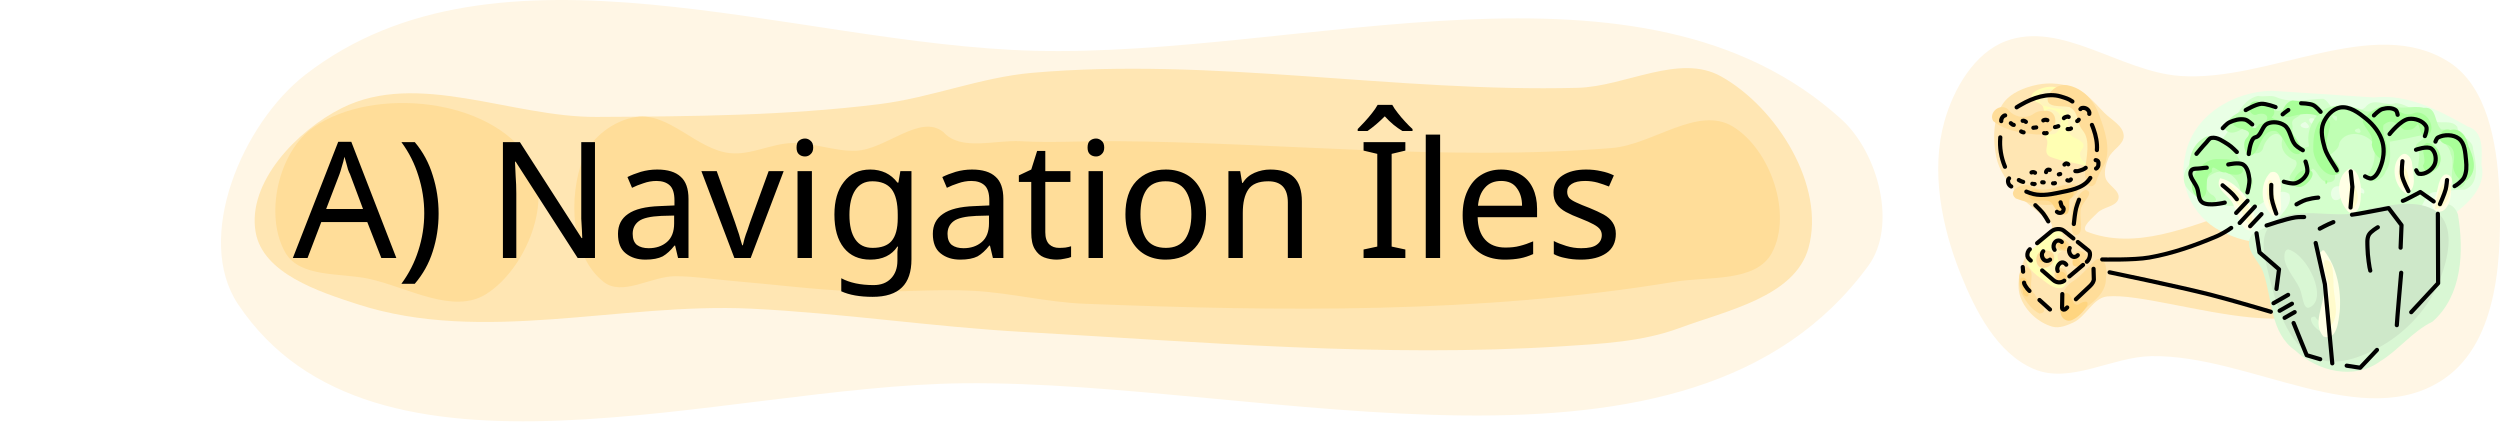
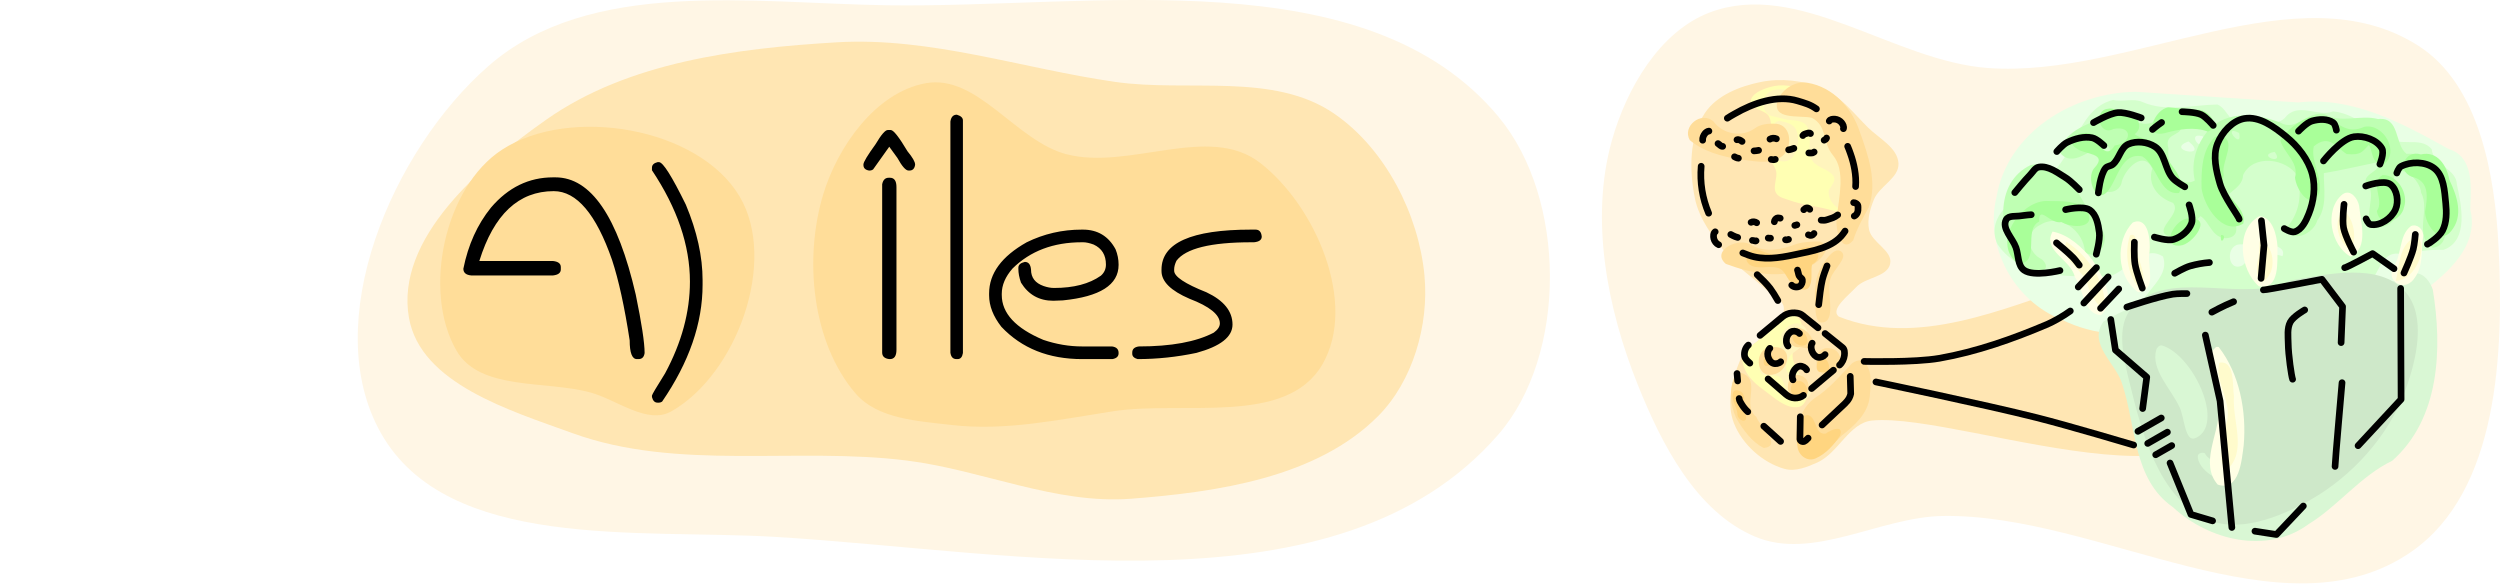
- <svg xmlns="http://www.w3.org/2000/svg" width="452.27" height="76.223" viewBox="0 0 119.663 20.167" version="1.1" id="svg1">
+ <svg xmlns="http://www.w3.org/2000/svg" width="282.917" height="66.021" viewBox="0 0 74.855 17.468" version="1.1" id="svg1">
  <defs id="defs1">
    <defs id="defs70" transform="translate(-84.983, 111.714)">
      </defs>
    <style transform="translate(-130.185, 41.1648)" id="style111">
polygon {
shape-rendering:crispEdges;
stroke-width:0.099;
}
.s0 {
stroke:#000000;
stroke-width:0.08;
stroke-linecap:round;
stroke-linejoin:round;
fill:none;
}
.s1 {
stroke:#000000;
stroke-width:0.08;
stroke-linecap:round;
stroke-linejoin:round;
fill:none;
}
.s2 {
stroke:#19b219;
stroke-width:0.08;
stroke-linecap:round;
stroke-linejoin:round;
fill:none;
}
.s3 {
stroke:#7f4c00;
stroke-width:0.08;
stroke-linecap:round;
stroke-linejoin:round;
fill:none;
}
.s4 {
stroke:#00cc00;
stroke-width:0.08;
stroke-linecap:round;
stroke-linejoin:round;
fill:none;
}
.s5 {
stroke:#000000;
stroke-width:0.054;
stroke-linecap:round;
stroke-linejoin:round;
fill:none;
}
.s6 {
stroke:#ff19ff;
stroke-width:0.054;
stroke-linecap:round;
stroke-linejoin:round;
fill:none;
}
.s7 {
stroke:#ff0000;
stroke-width:0.08;
stroke-linecap:round;
stroke-linejoin:round;
fill:none;
}
.s8 {
stroke:#ffff00;
stroke-width:0.08;
stroke-linecap:round;
stroke-linejoin:round;
fill:none;
}
.s9 {
stroke:#001919;
stroke-width:0.054;
stroke-linecap:round;
stroke-linejoin:round;
fill:none;
}
.sa {
stroke:#006666;
stroke-width:0.054;
stroke-linecap:round;
stroke-linejoin:round;
fill:none;
}
.sb {
stroke:#00ffff;
stroke-width:0.161;
stroke-linecap:round;
stroke-linejoin:round;
fill:none;
}
.sc {
stroke:#ff0000;
stroke-width:0.429;
stroke-linecap:round;
stroke-linejoin:round;
fill:none;
}
.sd {
stroke:#191919;
stroke-width:0.054;
stroke-linecap:round;
stroke-linejoin:round;
fill:none;
}
.se {
stroke:#000000;
stroke-width:0.054;
stroke-linecap:round;
stroke-linejoin:round;
stroke-dasharray:0.804,0.804;
fill:none;
}
.sf {
stroke:#000000;
stroke-width:0.161;
stroke-linecap:round;
stroke-linejoin:round;
fill:none;
}
.s100 {
stroke:#ff0000;
stroke-width:0.5;
stroke-linecap:round;
stroke-linejoin:round;
fill:none;
}
</style>
  </defs>
-   <g id="layer1" transform="translate(-24.09174,-127.8855)">
+   <g id="layer1" transform="translate(-24.08314,-129.4829)">
    <g id="g4">
      <g id="g1" transform="translate(-66.59343,-0.6621229)">
-         <path id="path1" style="fill:#fff6e5;fill-opacity:1;stroke:none;stroke-width:0.2;stroke-linecap:round;stroke-linejoin:round" d="m 178.833,134.265 c -9.574,-8.692 -25.728,-2.952 -38.655,-3.288 -11.628,-0.303 -25.683,-5.98 -34.877,1.146 -3.017,2.338 -5.339,7.814 -3.22,10.989 6.463,9.681 23.076,3.902 34.716,3.781 14.56,-0.151 34.739,6.136 43.319,-5.629 1.397,-1.916 0.473,-5.404 -1.283,-6.998 z" />
-         <path id="path8" style="fill:#ffe6b3;fill-opacity:1;stroke:none;stroke-width:0.2;stroke-linecap:round;stroke-linejoin:round" d="m 177.248,140.417 c 0.826,-2.959 -1.503,-6.713 -4.185,-8.213 -2.005,-1.122 -4.574,0.488 -6.871,0.547 -8.703,0.226 -17.436,-1.477 -26.109,-0.717 -2.475,0.217 -4.836,1.191 -7.301,1.497 -4.485,0.558 -9.025,0.589 -13.545,0.613 -4.068,0.022 -8.56,-2.246 -12.196,-0.421 -2.154,1.081 -4.539,3.568 -4.119,5.941 0.349,1.968 2.999,2.839 4.9,3.453 5.968,1.927 12.549,-0.097 18.813,0.205 4.35,0.21 8.669,0.87 13.017,1.114 8.592,0.482 17.22,1.235 25.809,0.687 1.887,-0.121 3.832,-0.215 5.606,-0.872 2.274,-0.842 5.53,-1.498 6.181,-3.833 z" />
-         <path id="path141" style="opacity:1;fill:#ffdd99;fill-opacity:1;stroke-width:1;stroke-linecap:round;stroke-linejoin:round" d="m 135.837,134.866 c -1.104,-0.891 -2.744,0.83 -4.161,0.895 -1.024,0.047 -2.029,-0.389 -3.054,-0.368 -1.011,0.02 -1.989,0.589 -2.995,0.484 -1.596,-0.166 -2.905,-1.962 -4.493,-1.731 -1.053,0.154 -2.136,0.961 -2.526,1.95 -0.737,1.868 -0.609,4.708 0.972,5.946 0.902,0.707 2.28,-0.275 3.426,-0.273 0.937,0.001 1.867,0.153 2.801,0.231 1.936,0.162 3.865,0.415 5.806,0.493 1.891,0.076 3.787,-0.13 5.676,-0.025 1.772,0.099 3.516,0.547 5.289,0.618 9.423,0.372 18.968,0.486 28.272,-1.052 1.597,-0.264 3.891,0.038 4.652,-1.391 0.991,-1.86 -0.074,-4.942 -1.873,-6.038 -1.675,-1.02 -3.838,0.869 -5.792,1.027 -7.949,0.644 -15.948,-0.28 -23.923,-0.33 -1.452,-0.009 -2.906,0.09 -4.355,0.005 -1.247,-0.073 -2.892,0.493 -3.722,-0.441 -3e-5,-3e-5 4e-5,-1.1e-4 0,-1.4e-4 z m -30.126,-0.241 c -1.698,1.158 -2.393,4.23 -1.369,6.012 0.698,1.215 2.643,0.959 4.012,1.258 1.845,0.404 4.027,1.734 5.619,0.718 1.895,-1.21 3.23,-4.52 2.042,-6.429 -1.835,-2.95 -7.434,-3.516 -10.304,-1.559 z" />
+         <path id="path1" style="fill:#fff6e5;fill-opacity:1;stroke:none;stroke-width:0.2;stroke-linecap:round;stroke-linejoin:round" d="m 135.553,133.65 c -3.97,-4.77 -12.109,-3.255 -18.314,-3.347 -4.025,-0.06 -8.908,-0.831 -11.938,1.819 -2.873,2.512 -5.096,7.665 -3.22,10.989 1.996,3.535 7.723,2.869 11.776,3.108 7.285,0.43 16.887,2.446 21.678,-3.058 2.081,-2.391 2.044,-7.073 0.017,-9.51 z" />
+         <path id="path8" style="fill:#ffe6b3;fill-opacity:1;stroke:none;stroke-width:0.2;stroke-linecap:round;stroke-linejoin:round" d="m 133.329,138.401 c -0.173,-1.84 -1.173,-3.797 -2.695,-4.847 -1.821,-1.257 -4.379,-0.642 -6.569,-0.957 -2.779,-0.4 -5.536,-1.352 -8.339,-1.185 -2.99,0.178 -6.234,0.589 -8.685,2.31 -1.972,1.385 -4.539,3.568 -4.119,5.941 0.349,1.968 3.022,2.772 4.9,3.453 3.15,1.142 6.693,0.401 10.017,0.82 2.25,0.283 4.446,1.317 6.708,1.142 2.589,-0.2 5.556,-0.631 7.389,-2.47 1.043,-1.046 1.531,-2.736 1.392,-4.206 z" />
+         <path id="path141" style="opacity:1;fill:#ffdd99;fill-opacity:1;stroke-width:1;stroke-linecap:round;stroke-linejoin:round" d="m 122.611,134.764 c -1.524,-0.398 -2.671,-2.41 -4.22,-2.127 -1.488,0.272 -2.637,1.893 -3.07,3.342 -0.575,1.924 -0.334,4.421 0.972,5.946 0.658,0.769 1.88,0.829 2.886,0.946 1.602,0.186 3.227,-0.165 4.821,-0.411 2.118,-0.326 5.199,0.448 6.273,-1.406 1.056,-1.824 -0.204,-4.752 -1.873,-6.038 -1.529,-1.179 -3.919,0.235 -5.788,-0.253 z m -16.901,-0.138 c -1.724,1.119 -2.393,4.23 -1.369,6.012 0.698,1.215 2.66,0.89 4.012,1.258 0.802,0.219 1.706,0.975 2.429,0.564 1.954,-1.112 3.187,-4.494 2.042,-6.429 -1.23,-2.08 -5.087,-2.722 -7.114,-1.405 z" />
      </g>
-       <text xml:space="preserve" style="font-size:7.761px;line-height:1.25;font-family:Tibet;-inkscape-font-specification:Tibet;text-align:justify;letter-spacing:0px;word-spacing:0px;stroke-width:0.265" x="38.109" y="140.235" id="text2">
-         <tspan id="tspan1" style="font-size:7.761px;stroke-width:0.265" x="38.109" y="140.235">A) Navigation Îles</tspan>
-       </text>
+       <path id="text2" style="font-size:7.761px;line-height:1.25;font-family:Tibet;-inkscape-font-specification:Tibet;text-align:justify;letter-spacing:0px;word-spacing:0px;stroke-width:0.265" d="M 52.733 132.917 C 52.624 132.917 52.56 132.986 52.54 133.122 L 52.54 140.042 C 52.557 140.171 52.618 140.235 52.722 140.235 L 52.756 140.235 C 52.842 140.235 52.895 140.175 52.915 140.053 L 52.915 133.088 C 52.915 133.01 52.854 132.953 52.733 132.917 z M 50.664 133.376 C 50.588 133.376 50.467 133.518 50.3 133.8 C 50.058 134.134 49.936 134.336 49.936 134.407 L 49.936 134.422 C 49.936 134.515 49.992 134.571 50.103 134.589 L 50.133 134.589 C 50.161 134.589 50.191 134.578 50.224 134.558 L 50.709 133.876 L 50.952 134.21 C 51.091 134.462 51.202 134.589 51.286 134.589 L 51.316 134.589 C 51.409 134.589 51.465 134.533 51.483 134.422 L 51.483 134.407 C 51.483 134.328 51.407 134.197 51.255 134.012 C 51.002 133.588 50.836 133.376 50.755 133.376 L 50.664 133.376 z M 43.771 134.338 C 43.66 134.366 43.604 134.422 43.604 134.505 L 43.604 134.581 C 44.362 135.718 44.741 136.83 44.741 137.916 C 44.741 138.826 44.493 139.74 43.998 140.66 C 43.735 141.079 43.604 141.301 43.604 141.327 L 43.604 141.372 C 43.632 141.483 43.687 141.539 43.771 141.539 L 43.816 141.539 C 43.844 141.539 43.874 141.529 43.907 141.509 C 44.716 140.331 45.12 139.164 45.12 138.007 L 45.12 137.871 C 45.12 137.163 44.953 136.41 44.619 135.612 C 44.202 134.763 43.935 134.338 43.816 134.338 L 43.771 134.338 z M 40.644 134.793 C 39.919 134.793 39.299 135.095 38.784 135.699 C 38.377 136.202 38.101 136.812 37.957 137.529 C 37.957 137.648 38.035 137.715 38.189 137.73 L 40.644 137.73 C 40.799 137.712 40.875 137.652 40.875 137.548 L 40.875 137.48 C 40.875 137.376 40.799 137.316 40.644 137.298 L 38.435 137.298 C 38.869 135.903 39.612 135.206 40.663 135.206 C 41.35 135.206 41.933 135.894 42.41 137.268 C 42.607 137.867 42.783 138.669 42.937 139.674 C 42.937 140.048 43.009 140.235 43.153 140.235 L 43.202 140.235 C 43.306 140.235 43.367 140.175 43.384 140.053 C 43.384 139.745 43.296 139.163 43.119 138.306 C 42.578 135.964 41.776 134.793 40.713 134.793 L 40.644 134.793 z M 50.694 134.805 C 50.588 134.805 50.522 134.87 50.497 135.001 L 50.497 140.038 C 50.497 140.152 50.568 140.218 50.709 140.235 L 50.729 140.235 C 50.86 140.235 50.925 140.142 50.925 139.955 L 50.925 135.085 C 50.925 134.898 50.86 134.805 50.729 134.805 L 50.694 134.805 z M 56.473 136.358 C 55.887 136.358 55.338 136.485 54.825 136.737 C 54.075 137.159 53.699 137.67 53.699 138.268 L 53.699 138.325 C 53.699 138.641 53.822 138.956 54.067 139.269 C 54.676 139.913 55.482 140.235 56.485 140.235 L 57.391 140.235 C 57.514 140.213 57.576 140.154 57.576 140.061 L 57.576 140.049 C 57.576 139.938 57.511 139.874 57.379 139.856 L 56.485 139.856 C 56.096 139.856 55.708 139.79 55.322 139.659 C 54.493 139.31 54.078 138.862 54.078 138.314 L 54.078 138.28 C 54.078 138.02 54.186 137.767 54.401 137.522 C 54.931 136.999 55.622 136.737 56.473 136.737 L 56.519 136.737 C 56.602 136.737 56.706 136.76 56.829 136.805 C 57.075 136.919 57.197 137.119 57.197 137.404 C 57.197 137.538 57.147 137.649 57.045 137.738 C 56.699 137.983 56.232 138.105 55.643 138.105 C 55.545 138.105 55.442 138.086 55.333 138.048 C 55.08 137.96 54.954 137.796 54.954 137.556 C 54.941 137.402 54.879 137.325 54.768 137.325 C 54.639 137.355 54.575 137.413 54.575 137.499 L 54.575 137.533 C 54.575 137.659 54.601 137.797 54.654 137.946 C 54.877 138.307 55.199 138.488 55.621 138.488 C 55.686 138.488 55.782 138.484 55.909 138.477 C 57.02 138.366 57.576 138.012 57.576 137.416 L 57.576 137.404 C 57.576 137.25 57.546 137.097 57.485 136.946 C 57.273 136.554 56.947 136.358 56.508 136.358 L 56.473 136.358 z M 61.54 136.358 C 59.754 136.358 58.861 136.757 58.861 137.556 L 58.861 137.601 C 58.861 137.912 59.14 138.188 59.699 138.428 C 60.305 138.66 60.608 138.906 60.608 139.167 C 60.608 139.263 60.547 139.355 60.426 139.443 C 59.901 139.718 59.152 139.856 58.182 139.856 C 58.051 139.874 57.985 139.934 57.985 140.038 L 57.985 140.076 C 57.985 140.152 58.039 140.205 58.145 140.235 C 58.731 140.235 59.318 140.173 59.907 140.049 C 60.627 139.852 60.987 139.57 60.987 139.201 C 60.987 138.802 60.726 138.479 60.206 138.234 C 59.562 137.979 59.24 137.764 59.24 137.59 L 59.24 137.544 C 59.24 137.474 59.262 137.389 59.308 137.291 C 59.586 136.922 60.334 136.737 61.552 136.737 L 61.631 136.737 C 61.785 136.722 61.862 136.665 61.862 136.567 C 61.85 136.428 61.788 136.358 61.677 136.358 L 61.54 136.358 z " />
    </g>
-     <g id="g35" transform="translate(15.60319,0.6592072)">
+     <g id="g35" transform="translate(-29.21353,0.6592072)">
      <path style="fill:#fff6e5;fill-opacity:1;stroke:none;stroke-width:0.2;stroke-linecap:round;stroke-linejoin:round;stroke-dasharray:none" d="m 125.512,145.334 c -3.852,2.686 -9.353,-1.14 -14.049,-1.061 -1.886,0.032 -3.89,1.355 -5.625,0.615 -1.762,-0.75 -2.794,-2.773 -3.506,-4.551 -0.91,-2.272 -1.435,-4.946 -0.773,-7.303 0.435,-1.551 1.428,-3.271 2.936,-3.839 2.648,-0.997 5.501,1.458 8.323,1.665 4.294,0.315 9.276,-2.985 12.899,-0.66 1.816,1.166 2.283,3.861 2.392,6.016 0.159,3.156 -0.005,7.31 -2.597,9.117 z" id="path2" />
      <path style="fill:#ffe6b3;fill-opacity:1;stroke:none;stroke-width:0.1;stroke-linecap:round;stroke-linejoin:round" d="m 107.714,142.67 c 0.628,-0.283 0.955,-1.19 1.64,-1.255 2.809,-0.268 12.106,3.666 10.754,-2.104 -1.352,-5.77 -7.067,0.866 -11.755,-1.008 -0.266,-0.214 0.289,-0.632 0.522,-0.882 0.281,-0.301 0.933,-0.298 1.017,-0.701 0.082,-0.392 -0.554,-0.63 -0.633,-1.023 -0.059,-0.296 0.032,-0.613 0.144,-0.893 0.162,-0.407 0.762,-0.651 0.738,-1.088 -0.026,-0.475 -0.589,-0.75 -0.925,-1.086 -0.419,-0.42 -0.807,-0.924 -1.353,-1.158 -0.572,-0.245 -1.248,-0.316 -1.857,-0.191 -0.62,0.127 -1.306,0.397 -1.658,0.922 -0.477,0.712 -0.474,1.713 -0.304,2.553 0.128,0.634 0.554,1.184 0.96,1.688 0.329,0.408 0.792,0.687 1.169,1.051 0.185,0.179 0.526,0.298 0.535,0.555 0.024,0.683 -1.051,0.943 -1.315,1.573 -0.241,0.576 -0.407,1.282 -0.182,1.864 0.246,0.637 0.86,1.193 1.519,1.376 0.323,0.09 0.681,-0.056 0.986,-0.194 z" id="path13582-5-6" />
      <path id="path1042-3-1" style="fill:#ffffb3;fill-opacity:1;stroke-width:0.1;stroke-linecap:round;stroke-linejoin:round" d="m 106.843,131.39 c 0.128,0.018 0.252,0.055 0.363,0.113 0.698,0.364 1.284,1.069 1.498,1.828 0.17,0.603 0.242,1.481 -0.255,1.861 -0.182,-0.034 -0.36,-0.089 -0.54,-0.132 -0.335,-0.08 -0.683,-0.113 -1.006,-0.232 -0.149,-0.055 -0.34,-0.083 -0.423,-0.219 -0.116,-0.189 0.047,-0.449 -0.004,-0.665 -0.038,-0.164 -0.185,-0.29 -0.222,-0.454 -0.085,-0.38 0.18,-0.816 0.015,-1.169 -0.1,-0.215 -0.555,-0.214 -0.552,-0.451 0.003,-0.239 0.339,-0.37 0.568,-0.438 0.175,-0.052 0.371,-0.067 0.558,-0.041 z" />
      <path id="path2309-5-8" style="fill:#fff4bd;fill-opacity:1;stroke-width:0.1;stroke-linecap:round;stroke-linejoin:round" d="m 106.716,131.506 c 0.309,0.06 0.589,0.219 0.849,0.389 0.618,0.426 1.122,1.062 1.277,1.807 0.07,0.385 0.085,0.816 -0.123,1.163 -0.081,0.113 -0.222,0.295 -0.377,0.199 -0.175,-0.112 -0.32,-0.32 -0.288,-0.534 0.063,-0.149 0.268,-0.314 0.108,-0.476 -0.179,-0.204 -0.526,-0.215 -0.635,-0.487 -0.122,-0.307 0.047,-0.662 -0.123,-0.956 -0.128,-0.202 -0.393,-0.173 -0.599,-0.204 -0.148,-0.031 -0.294,-0.073 -0.443,-0.107 -0.193,-0.034 -0.289,-0.238 -0.26,-0.418 0.011,-0.198 0.177,-0.359 0.373,-0.375 0.08,-0.012 0.161,-0.011 0.241,6.1e-4 z m -0.147,0.934 c 0.194,0.042 0.44,0.084 0.518,0.296 0.094,0.248 0.047,0.542 -0.096,0.761 -0.106,0.177 -0.37,0.217 -0.52,0.074 -0.23,-0.268 -0.227,-0.674 -0.096,-0.986 0.042,-0.069 0.115,-0.13 0.194,-0.145 z" />
      <path style="fill:#ffffb3;fill-opacity:1;stroke-width:0.1;stroke-linecap:round;stroke-linejoin:round" d="m 107.157,141.008 c 0.111,-0.022 0.201,-0.143 0.227,-0.254 0.051,-0.222 -0.114,-0.442 -0.186,-0.659 -0.067,-0.203 -0.217,-0.385 -0.229,-0.598 -0.019,-0.345 0.35,-0.67 0.259,-1.003 -0.027,-0.098 -0.114,-0.206 -0.215,-0.215 -0.46,-0.04 -0.773,0.507 -1.134,0.796 -0.137,0.11 -0.33,0.19 -0.39,0.355 -0.055,0.152 -0.005,0.335 0.065,0.481 0.121,0.253 0.352,0.446 0.579,0.61 0.306,0.222 0.653,0.561 1.023,0.486 z" id="path10275-6-7" />
      <path style="fill:#fff4bd;fill-opacity:1;stroke-width:0.1;stroke-linecap:round;stroke-linejoin:round" d="m 107.183,140.828 c 0.13,-0.028 0.299,-0.095 0.33,-0.224 0.051,-0.212 -0.13,-0.458 -0.316,-0.571 -0.091,-0.055 -0.228,0.048 -0.32,-0.007 -0.058,-0.034 -0.093,-0.108 -0.101,-0.175 -0.014,-0.121 0.041,-0.247 0.106,-0.35 0.084,-0.134 0.263,-0.189 0.351,-0.321 0.09,-0.137 0.211,-0.307 0.161,-0.463 -0.037,-0.116 -0.177,-0.212 -0.299,-0.212 -0.184,2.1e-4 -0.368,0.155 -0.448,0.32 -0.05,0.104 0.079,0.248 0.017,0.345 -0.082,0.13 -0.32,0.063 -0.427,0.174 -0.154,0.161 -0.331,0.434 -0.225,0.631 0.094,0.175 0.423,0.021 0.579,0.144 0.101,0.08 0.113,0.232 0.179,0.342 0.069,0.116 0.115,0.261 0.229,0.334 0.053,0.034 0.124,0.046 0.185,0.033 z" id="path10570-2-9" />
      <path id="path14463-9-2" style="fill:#ffdd99;fill-opacity:1;stroke:none;stroke-width:0.1;stroke-linecap:round;stroke-linejoin:round" d="m 107.426,131.304 c 0.751,0.126 1.32,0.752 1.552,1.453 0.257,0.715 0.539,1.519 0.275,2.271 -0.177,0.323 -0.358,0.642 -0.47,0.995 -0.386,0.434 -0.546,-0.414 -0.488,-0.705 0.059,-0.557 0.271,-1.387 -0.116,-1.846 -0.327,-0.388 -0.159,-0.869 -0.629,-1.12 -0.358,-0.088 -1.237,0.09 -1.02,-0.549 0.157,-0.327 0.527,-0.563 0.896,-0.5 z m -0.946,1.224 c 0.497,0.052 0.5,0.801 0.115,1.016 -0.374,0.222 -0.835,0.084 -1.243,0.051 -0.513,-0.094 -1.055,-0.233 -1.46,-0.576 -0.237,-0.414 0.342,-0.879 0.708,-0.562 0.277,0.385 0.844,0.488 1.235,0.213 0.179,-0.138 0.428,-0.151 0.645,-0.142 z m 1.315,3.529 c 0.469,0.171 -0.12,0.704 -0.406,0.779 -0.774,0.363 -1.654,0.172 -2.417,-0.111 -0.476,-0.402 0.428,-0.833 0.781,-0.553 0.429,0.228 0.908,0.12 1.336,-0.045 0.228,-0.065 0.471,-0.074 0.706,-0.072 z m -0.693,2.577 c 0.428,-5.1e-4 0.772,0.782 0.117,0.582 -0.422,0.083 -0.536,-0.567 -0.117,-0.582 z m 0.983,0.62 c 0.515,0.054 0.356,0.878 -0.144,0.786 -0.396,-0.095 -0.317,-0.88 0.144,-0.786 z m -1.62,-0.038 c 0.572,0.037 0.355,0.773 -0.096,0.825 -0.521,0.1 -0.558,-0.789 -0.053,-0.821 l 0.064,-0.008 0.084,0.005 z m 2.583,0.401 c 0.336,0.206 0.262,0.733 0.233,1.08 -0.054,0.52 -0.464,0.873 -0.846,1.175 -0.278,0.31 -1.03,0.927 -1.233,0.242 -0.171,-0.5 0.011,-1.079 0.448,-1.382 0.43,-0.276 0.75,-0.668 1.1,-1.03 0.084,-0.063 0.192,-0.104 0.298,-0.086 z m -1.906,0.433 c 0.475,0.049 0.395,0.852 -0.102,0.712 -0.321,-0.099 -0.271,-0.748 0.102,-0.712 z m -1.695,-0.058 c 0.611,0.223 -0.019,0.957 0.439,1.316 0.086,0.267 0.798,0.862 0.223,0.93 -0.371,-0.185 -0.627,-0.556 -0.832,-0.906 -0.169,-0.371 -0.215,-0.832 -0.05,-1.21 0.046,-0.073 0.128,-0.139 0.219,-0.129 z" />
      <path style="fill:#ffdd99;fill-opacity:1;stroke:none;stroke-width:0.1;stroke-linecap:round;stroke-linejoin:round" d="m 107.852,138.48 c 0.443,-0.029 0.128,-0.881 0.251,-1.307 0.082,-0.282 0.555,-0.643 0.321,-0.82 -0.195,-0.148 -0.457,0.235 -0.585,0.443 -0.189,0.308 -0.219,0.705 -0.193,1.065 0.015,0.217 -0.01,0.633 0.206,0.619 z" id="path13710-1-0" />
      <path id="path15154-2-2" style="fill:#ffd580;fill-opacity:1;stroke:none;stroke-width:0.1;stroke-linecap:round;stroke-linejoin:round" d="m 107.498,136.224 c 0.317,0.018 0.313,0.393 0.058,0.513 -0.049,0.196 0.017,0.417 -0.06,0.617 -0.076,0.255 -0.378,0.119 -0.504,-0.017 -0.208,-0.123 -0.224,-0.449 -0.488,-0.497 -0.272,-0.074 -0.591,0.076 -0.834,-0.103 -0.253,-0.237 0.103,-0.558 0.365,-0.399 0.248,0.085 0.519,0.21 0.779,0.088 0.225,-0.076 0.438,-0.225 0.685,-0.203 z m -0.373,2.483 c 0.253,-0.018 0.452,0.489 0.112,0.465 -0.268,-0.045 -0.388,-0.3 -0.112,-0.465 z m 0.779,0.839 c 0.188,0.057 0.252,0.522 -0.026,0.41 -0.287,0.099 -0.218,-0.459 0.026,-0.41 z m -1.623,-0.09 c 0.389,0.09 -0.225,0.579 -0.177,0.154 0.018,-0.08 0.084,-0.17 0.177,-0.154 z m 0.871,0.77 c 0.282,0.009 0.377,0.539 0.045,0.528 -0.335,0.029 -0.389,-0.526 -0.045,-0.528 z m -1.83,0.284 c 0.367,0.08 0.087,0.51 0.247,0.746 0.081,0.286 -0.27,0.156 -0.251,-0.052 -0.02,-0.223 -0.236,-0.456 -0.106,-0.669 0.029,-0.026 0.072,-0.031 0.109,-0.025 z m 2.115,0.743 c 0.268,0.079 0.19,0.604 0.528,0.553 0.145,-0.113 0.557,-0.288 0.42,0.07 -0.181,0.272 -0.415,0.535 -0.719,0.67 -0.246,0.118 -0.52,-0.083 -0.547,-0.341 -0.059,-0.298 -0.053,-0.651 0.154,-0.892 0.043,-0.041 0.104,-0.067 0.164,-0.06 z" />
      <path style="fill:none;stroke:#000000;stroke-width:0.2;stroke-linecap:round;stroke-linejoin:round;stroke-dasharray:none" d="m 107.201,141.302 -0.011,0.675 c -6.3e-4,0.038 0.051,0.069 0.088,0.07 0.063,0.003 0.112,-0.061 0.157,-0.105 m 0.418,-0.393 0.678,-0.637 c 0.052,-0.049 0.099,-0.106 0.134,-0.169 0.022,-0.04 0.036,-0.085 0.046,-0.13 v 0 l -0.015,-0.521" id="path45027-0-7" />
      <path style="fill:none;stroke:#000000;stroke-width:0.2;stroke-linecap:round;stroke-linejoin:round;stroke-dasharray:none" d="m 108.542,135.742 c -0.016,0.025 -0.033,0.048 -0.05,0.071 -0.316,0.441 -0.956,0.53 -1.482,0.641 -0.442,0.094 -0.93,0.168 -1.354,0.011 -0.069,-0.026 -0.124,-0.045 -0.176,-0.067 m -1.023,-1.19 c -0.188,-0.448 -0.265,-0.92 -0.224,-1.406 m 0.783,-1.439 c 0.06,-0.042 0.123,-0.076 0.215,-0.129 0.56,-0.323 1.277,-0.576 1.893,-0.389 0.214,0.065 0.381,0.109 0.56,0.239 m 0.935,1.121 c 0.031,0.066 0.053,0.134 0.085,0.222 0.103,0.287 0.18,0.649 0.153,0.982" id="path37294-3-9-5" />
      <path style="fill:none;stroke:#000000;stroke-width:0.2;stroke-linecap:round;stroke-linejoin:round;stroke-dasharray:none" d="m 106.945,137.363 c 0.052,0.062 0.17,0.07 0.239,0.03 0.059,-0.034 0.088,-0.121 0.079,-0.189 -0.007,-0.052 -0.067,-0.062 -0.098,-0.124 -0.019,-0.039 -0.028,-0.12 -0.048,-0.17" id="path37298-9-3-9" />
      <path style="fill:none;stroke:#000000;stroke-width:0.2;stroke-linecap:round;stroke-linejoin:round;stroke-dasharray:none" d="m 104.757,136.151 c -0.071,-0.03 -0.127,-0.106 -0.145,-0.182 -0.016,-0.068 -0.016,-0.165 0.041,-0.205" id="path37302-4-6-2" />
      <path style="fill:none;stroke:#000000;stroke-width:0.2;stroke-linecap:round;stroke-linejoin:round;stroke-dasharray:none" d="m 104.465,132.749 c -0.044,0.005 -0.087,0.035 -0.116,0.07 -0.045,0.056 -0.079,0.133 -0.071,0.204" id="path37304-7-0-2" />
      <path style="fill:none;stroke:#000000;stroke-width:0.2;stroke-linecap:round;stroke-linejoin:round;stroke-dasharray:none" d="m 108.068,132.448 c 0.026,-0.055 0.111,-0.062 0.171,-0.057 0.073,0.006 0.148,0.045 0.195,0.101 0.041,0.049 0.08,0.124 0.058,0.185" id="path37306-8-6-8" />
      <path style="fill:none;stroke:#000000;stroke-width:0.2;stroke-linecap:round;stroke-linejoin:round;stroke-dasharray:none" d="m 104.737,133.123 c 0.044,0.025 0.088,0.09 0.14,0.083" id="path37310-4-2-9" />
      <path style="fill:none;stroke:#000000;stroke-width:0.2;stroke-linecap:round;stroke-linejoin:round;stroke-dasharray:none" d="m 105.305,133.009 c 0.049,-0.021 0.111,0.016 0.153,0.05" id="path37312-5-6-7" />
      <path style="fill:none;stroke:#000000;stroke-width:0.2;stroke-linecap:round;stroke-linejoin:round;stroke-dasharray:none" d="m 105.232,133.518 c 0,0 0.075,0.044 0.116,0.043" id="path37314-0-1-3" />
      <path style="fill:none;stroke:#000000;stroke-width:0.2;stroke-linecap:round;stroke-linejoin:round;stroke-dasharray:none" d="m 105.816,133.342 c 0.044,-0.001 0.089,-0.008 0.136,-0.017" id="path37316-3-8-6" />
      <path style="fill:none;stroke:#000000;stroke-width:0.2;stroke-linecap:round;stroke-linejoin:round;stroke-dasharray:none" d="m 106.293,132.99 c 0.054,-0.036 0.135,-0.039 0.192,-0.01" id="path37318-6-7-1" />
      <path style="fill:none;stroke:#000000;stroke-width:0.2;stroke-linecap:round;stroke-linejoin:round;stroke-dasharray:none" d="m 106.852,133.309 c 0.063,-0.006 0.103,-0.027 0.157,-0.044" id="path37320-1-9-2" />
      <path style="fill:none;stroke:#000000;stroke-width:0.2;stroke-linecap:round;stroke-linejoin:round;stroke-dasharray:none" d="m 106.33,133.597 c 0.039,0.011 0.085,0.015 0.122,-0.002" id="path37322-0-2-9" />
      <path style="fill:none;stroke:#000000;stroke-width:0.2;stroke-linecap:round;stroke-linejoin:round;stroke-dasharray:none" d="m 107.278,132.883 c 0.027,-0.041 0.065,-0.05 0.103,-0.061 0.04,-0.011 0.09,-0.035 0.125,0.001" id="path37324-6-0-3" />
      <path style="fill:none;stroke:#000000;stroke-width:0.2;stroke-linecap:round;stroke-linejoin:round;stroke-dasharray:none" d="m 107.915,133.021 c 0.045,-0.024 0.049,-0.018 0.072,-0.065" id="path37326-3-2-1" />
      <path style="fill:none;stroke:#000000;stroke-width:0.2;stroke-linecap:round;stroke-linejoin:round;stroke-dasharray:none" d="m 107.456,133.403 c 0,0 0.077,0.008 0.114,-0.002 0.017,-0.005 0.046,-0.026 0.046,-0.026" id="path37328-2-3-9" />
      <path style="fill:none;stroke:#000000;stroke-width:0.2;stroke-linecap:round;stroke-linejoin:round;stroke-dasharray:none" d="m 105.728,135.481 c 0.047,-0.03 0.122,-0.02 0.167,0.013" id="path37330-0-7-4" />
      <path style="fill:none;stroke:#000000;stroke-width:0.2;stroke-linecap:round;stroke-linejoin:round;stroke-dasharray:none" d="m 105.12,135.844 c 0,0 0.124,0.073 0.207,0.089" id="path37332-6-5-7" />
      <path style="fill:none;stroke:#000000;stroke-width:0.2;stroke-linecap:round;stroke-linejoin:round;stroke-dasharray:none" d="m 105.767,136.021 c 0.025,-0.004 0.095,0.034 0.11,0.013" id="path37334-1-9-8" />
      <path style="fill:none;stroke:#000000;stroke-width:0.2;stroke-linecap:round;stroke-linejoin:round;stroke-dasharray:none" d="m 106.241,135.951 c 0.046,0.007 0.033,0.006 0.068,0.004" id="path37336-5-2-4" />
      <path style="fill:none;stroke:#000000;stroke-width:0.2;stroke-linecap:round;stroke-linejoin:round;stroke-dasharray:none" d="m 106.424,135.464 c 0.002,-0.044 0.036,-0.089 0.075,-0.109 0.03,-0.015 0.068,-0.003 0.101,0.002" id="path37338-5-2-5" />
      <path style="fill:none;stroke:#000000;stroke-width:0.2;stroke-linecap:round;stroke-linejoin:round;stroke-dasharray:none" d="m 106.759,136.002 c 0.029,0.009 0.061,-1.2e-4 0.089,-0.01" id="path37340-4-8-0" />
      <path style="fill:none;stroke:#000000;stroke-width:0.2;stroke-linecap:round;stroke-linejoin:round;stroke-dasharray:none" d="m 107.036,135.573 c 0.018,-0.004 0.043,-0.01 0.063,-0.018" id="path37342-7-9-3" />
      <path style="fill:none;stroke:#000000;stroke-width:0.2;stroke-linecap:round;stroke-linejoin:round;stroke-dasharray:none" d="m 107.305,135.103 c 0.025,-0.027 0.059,-0.055 0.096,-0.056 0.032,-7.2e-4 0.064,0.019 0.084,0.044" id="path37344-6-7-6" />
      <path style="fill:none;stroke:#000000;stroke-width:0.2;stroke-linecap:round;stroke-linejoin:round;stroke-dasharray:none" d="m 107.826,135.416 c 0.072,6.1e-4 0.091,0.016 0.186,-0.016 0.126,-0.043 0.205,-0.058 0.309,-0.141" id="path37346-5-3-1" />
      <path style="fill:none;stroke:#000000;stroke-width:0.2;stroke-linecap:round;stroke-linejoin:round;stroke-dasharray:none" d="m 108.798,134.891 c 0.031,-0.002 0.089,0.024 0.115,0.059 0.017,0.022 0.016,0.053 0.017,0.081 0.002,0.057 0.001,0.119 -0.024,0.171 -0.019,0.038 -0.053,0.078 -0.089,0.091" id="path37348-6-6-0" />
      <path style="fill:none;stroke:#000000;stroke-width:0.2;stroke-linecap:round;stroke-linejoin:round;stroke-dasharray:none" d="m 107.444,135.855 c 0.028,0.016 0.064,0.023 0.095,0.015 0.029,-0.007 0.056,-0.03 0.072,-0.055" id="path37350-9-1-6" />
      <path style="fill:none;stroke:#000000;stroke-width:0.2;stroke-linecap:round;stroke-linejoin:round;stroke-dasharray:none" d="m 105.91,137.048 c 0.122,0.116 0.298,0.291 0.39,0.413 0.07,0.094 0.151,0.225 0.229,0.362" id="path37775-3-2-3" />
      <path style="fill:none;stroke:#000000;stroke-width:0.2;stroke-linecap:round;stroke-linejoin:round;stroke-dasharray:none" d="m 107.752,137.947 c 0.022,-0.211 0.061,-0.55 0.11,-0.75 0.028,-0.113 0.09,-0.285 0.14,-0.412" id="path37781-5-9-2" />
      <path style="fill:none;stroke:#000000;stroke-width:0.2;stroke-linecap:round;stroke-linejoin:round;stroke-dasharray:none" d="m 107.39,139.896 c -0.037,-0.067 -0.126,-0.117 -0.202,-0.109 -0.083,0.008 -0.155,0.085 -0.192,0.159 -0.038,0.075 -0.055,0.178 -0.014,0.251" id="path42371-3-0" />
      <path style="fill:none;stroke:#000000;stroke-width:0.2;stroke-linecap:round;stroke-linejoin:round;stroke-dasharray:none" d="m 106.29,139.253 c -0.058,0.054 -0.076,0.151 -0.061,0.229 0.017,0.089 0.075,0.187 0.16,0.219 0.071,0.028 0.172,0.008 0.225,-0.046" id="path42397-1-6" />
      <path style="fill:none;stroke:#000000;stroke-width:0.2;stroke-linecap:round;stroke-linejoin:round;stroke-dasharray:none" d="m 107.177,138.81 c -0.048,-0.056 -0.14,-0.084 -0.212,-0.066 -0.077,0.019 -0.14,0.096 -0.165,0.171 -0.029,0.086 -0.025,0.2 0.033,0.269" id="path42399-9-1" />
      <path style="fill:none;stroke:#000000;stroke-width:0.2;stroke-linecap:round;stroke-linejoin:round;stroke-dasharray:none" d="m 107.557,139.099 c -0.048,0.069 -0.035,0.173 -0.003,0.25 0.033,0.077 0.099,0.157 0.182,0.173 0.072,0.014 0.162,-0.022 0.207,-0.081" id="path42401-4-5" />
      <path style="fill:none;stroke:#000000;stroke-width:0.2;stroke-linecap:round;stroke-linejoin:round;stroke-dasharray:none" d="m 106.237,140.17 0.538,0.466 c 0.07,0.06 0.164,0.101 0.256,0.105 0.092,0.004 0.194,-0.02 0.264,-0.08 m 0.244,-0.204 0.654,-0.549 m 0.183,-0.154 c 0.083,-0.07 0.133,-0.184 0.146,-0.292 0.009,-0.079 0.006,-0.181 -0.055,-0.23 l -0.524,-0.422 m -0.212,-0.171 -0.465,-0.375 c -0.085,-0.068 -0.21,-0.081 -0.318,-0.071 -0.101,0.009 -0.203,0.051 -0.281,0.116 l -0.671,0.557 m -0.35,0.29 c -0.087,0.072 -0.131,0.209 -0.115,0.321 0.013,0.09 0.091,0.161 0.16,0.22" id="path42403-7-5" />
      <path style="fill:none;stroke:#000000;stroke-width:0.2;stroke-linecap:round;stroke-linejoin:round;stroke-dasharray:none" d="m 105.307,140.008 0.019,0.222 m 0.044,0.527 c 0.005,0.065 0.046,0.123 0.08,0.178 0.05,0.08 0.109,0.154 0.179,0.217 m 0.479,0.433 0.503,0.455" id="path43051-8-4" />
      <path id="path17014" style="fill:#e9ffe5;fill-opacity:1;stroke:none;stroke-width:0.2;stroke-linecap:round;stroke-linejoin:round;stroke-dasharray:none" d="m 117.252,131.572 c -1.865,0.018 -3.846,1.203 -4.176,3.149 -0.364,1.503 0.532,3.12 1.96,3.677 1.992,0.98 4.19,0.084 6.252,-0.094 1.505,-0.245 3.063,-0.379 4.529,-0.732 0.775,-0.578 1.713,-1.391 1.445,-2.474 0.021,-0.641 0.128,-1.578 -0.654,-1.816 -1.376,-0.765 -2.875,-1.58 -4.499,-1.391 z" />
      <path id="path19211" style="fill:#d9f7d4;fill-opacity:1;stroke:none;stroke-width:0.2;stroke-linecap:round;stroke-linejoin:round;stroke-dasharray:none" d="m 125.605,137.004 c -1.007,0.705 -2.248,-0.343 -3.293,0.277 -0.58,0.211 -1.345,0.639 -1.904,0.184 -0.212,-0.704 -1.172,-0.361 -1.647,-0.132 -0.795,0.444 -1.717,0.642 -2.484,1.122 -0.477,0.677 0.394,1.262 0.564,1.871 0.418,1.251 0.31,2.842 1.518,3.684 1.069,0.992 2.814,1.428 4.064,0.506 0.866,-0.526 1.545,-1.436 2.5,-1.895 1.431,-1.263 1.505,-3.364 1.217,-5.123 -0.075,-0.232 -0.268,-0.502 -0.535,-0.494 z" />
      <path id="path20126" style="fill:#d4ffcc;fill-opacity:1;stroke:none;stroke-width:0.2;stroke-linecap:round;stroke-linejoin:round;stroke-dasharray:none" d="m 116.572,131.814 c -1.189,0.296 -1.121,1.961 -2.219,2.432 -0.594,0.42 -1.643,0.996 -1.252,1.883 0.731,1.085 2.233,0.971 3.377,0.963 0.523,-0.161 1.004,-0.969 1.584,-0.586 0.282,0.808 -1.168,1.286 -0.594,2.062 0.786,0.713 1.921,0.159 2.851,0.168 0.489,0.04 0.55,-0.2 0.434,-0.611 0.238,-0.49 0.937,0.143 1.25,-0.279 0.288,-0.28 0.439,0.317 0.967,0.049 0.385,-0.165 0.688,-0.517 1.145,-0.482 0.43,-0.256 0.42,-1.128 1.084,-0.979 0.436,-0.078 0.812,-0.141 1.26,-0.129 0.773,-0.273 0.532,-1.36 0.402,-1.955 -0.015,-0.488 -0.702,-0.564 -0.754,-1.057 -0.356,-0.445 -1.067,0.029 -1.375,-0.469 -0.579,-0.163 -0.96,-0.608 -1.578,-0.666 -0.448,0.187 -1.06,-0.31 -1.449,0.202 -0.332,0.293 -0.857,0.175 -1.143,-0.026 -0.441,0.449 -0.534,-0.259 -0.873,-0.381 -0.745,0.01 -1.516,0.238 -2.243,-0.075 -0.264,-0.124 -0.603,0.009 -0.874,-0.063 z m 2.697,1.105 c 0.029,0.6 -0.555,-0.16 -0.028,-0.017 z m -0.441,0.139 c 0.648,0.531 -0.735,0.26 0,0 z m 2.096,3.029 c 0.242,0.061 0.849,0.064 0.715,0.408 -0.427,-0.14 -0.861,-0.062 -1.191,0.27 -0.47,0.253 -0.547,-0.674 -0.025,-0.623 0.166,-0.031 0.334,-0.042 0.502,-0.055 z" />
      <path id="path21099" style="fill:#bfffb3;fill-opacity:1;stroke:none;stroke-width:0.2;stroke-linecap:round;stroke-linejoin:round;stroke-dasharray:none" d="m 116.83,132.15 c -0.638,0.291 -1.696,0.435 -1.863,1.232 0.378,0.505 0.956,-0.126 1.359,-0.26 0.435,0.258 -0.197,0.736 -0.289,1.037 -0.019,0.481 0.722,0.59 0.799,0.074 0.114,-0.366 0.64,-0.922 0.905,-0.361 -0.161,0.482 0.182,0.88 0.619,1.025 0.302,0.341 -0.679,0.842 -0.092,1.008 0.413,0.008 0.659,-0.367 0.918,-0.611 0.276,0.179 0.331,0.636 0.745,0.663 0.613,-0.028 0.228,-0.727 -0.056,-0.94 -0.105,-0.412 0.574,-0.487 0.585,-0.953 0.298,-0.639 1.312,-0.501 1.632,0.037 0.129,0.516 0.065,1.073 -0.293,1.498 0.07,0.563 0.782,0.217 0.879,-0.17 0.314,-0.417 0.193,-0.989 0.199,-1.42 0.514,-0.084 1.121,-0.23 1.639,-0.333 0.118,0.318 -0.686,0.364 -0.265,0.779 0.161,0.375 -0.282,1.029 0.278,1.178 0.733,-0.06 0.669,-0.981 0.436,-1.447 0.166,-0.59 0.811,0.04 0.825,0.41 0.281,0.504 -0.237,1.299 0.351,1.647 0.584,-0.089 0.289,-0.835 0.479,-1.225 0.179,-0.779 -0.437,-1.65 -1.268,-1.588 -0.366,-0.286 -0.187,-1.117 -0.852,-1.042 -0.544,-0.14 -1.094,0.139 -1.591,-0.142 -0.528,-0.13 -0.849,0.543 -1.344,0.244 -0.692,-0.258 -1.576,-0.375 -2.14,0.226 -0.358,0.423 -0.537,0.953 -0.412,1.512 -0.482,0.279 -0.863,-0.525 -0.787,-0.959 -0.173,-0.542 0.585,-0.324 0.32,-0.805 -0.262,-0.447 -0.748,0.194 -1.151,0.045 -0.249,0.016 -0.463,-0.165 -0.564,-0.357 z m 3.51,0.654 c 0.121,0.549 -0.551,-0.277 0,0 z m 1.064,0.566 c 0.325,0.427 -0.577,0.106 0,0 z m -7.305,0.396 c -1.132,0.542 -0.952,2.127 -0.314,2.979 0.157,0.38 1.098,0.268 0.655,-0.152 -0.444,-0.208 -0.529,-0.815 -0.052,-1.037 0.595,-0.367 1.305,0.19 1.336,0.814 0.425,0.331 0.845,-0.463 0.422,-0.739 -0.521,-0.699 -0.928,-2.108 -2.047,-1.865 z" />
      <path id="path22458" style="fill:#a9ff99;fill-opacity:1;stroke:none;stroke-width:0.2;stroke-linecap:round;stroke-linejoin:round;stroke-dasharray:none" d="m 118.225,132.037 c -0.407,0.046 -0.789,0.927 -0.119,0.775 0.423,-0.116 0.885,-0.205 1.299,-0.047 0.421,-0.168 -0.015,-0.722 -0.355,-0.649 z m -1.822,0.045 c -0.433,0.048 -0.248,0.831 0.172,0.604 0.589,-0.123 0.565,0.432 0.039,0.494 -0.253,0.432 -0.488,-0.039 -0.604,-0.283 -0.281,-0.286 -0.999,0.126 -0.506,0.391 0.211,0.162 0.92,0.117 0.506,0.561 -0.276,0.293 0.049,1.162 0.42,0.67 0.283,-0.369 0.393,-1.139 1.01,-1.012 0.447,0.265 0.512,1.163 1.102,1.096 0.246,-0.451 -0.327,-0.862 -0.486,-1.26 -0.174,-0.329 -0.65,-0.34 -0.842,-0.502 0.354,-0.255 -0.048,-0.793 -0.492,-0.715 -0.103,-0.029 -0.209,-0.074 -0.318,-0.043 z m 6.061,0.244 c -0.362,0.127 -0.704,0.396 -0.889,0.707 0.115,0.386 0.563,0.661 0.439,1.106 0.028,0.337 0.445,1.016 0.727,0.468 0.11,-0.478 -0.269,-0.954 -0.164,-1.402 0.465,-0.385 0.671,0.035 0.986,0.232 0.451,0.041 0.466,-0.083 0.661,-0.273 0.121,0.154 0.068,0.615 0.457,0.572 0.47,-0.355 -0.007,-1.225 -0.588,-1.117 -0.552,0.246 -0.715,-0.131 -1.2,-0.238 -0.146,0.005 -0.285,-0.076 -0.429,-0.054 z m -2.852,0.602 c -0.392,0.382 -0.407,1.026 -0.396,1.533 0.071,0.546 0.637,1.428 1.249,1.057 0.132,-0.549 -0.756,-0.835 -0.584,-1.455 -0.1,-0.395 0.453,-1.063 -0.133,-1.188 l -0.093,0.036 z m 6.17,0.52 c -0.472,-0.156 -0.741,0.483 -0.272,0.668 0.534,0.118 0.474,0.608 0.399,1.039 -0.015,0.362 0.434,1.018 0.775,0.594 0.39,-0.463 0.181,-1.058 -0.048,-1.541 -0.074,-0.42 -0.357,-0.879 -0.854,-0.76 z m -1.143,0.617 c -0.407,0.215 0.066,0.761 -0.176,1.078 0.093,0.54 0.735,0.297 0.816,-0.115 0.139,-0.407 -0.194,-0.972 -0.641,-0.963 z m -10.08,0.775 c -0.834,0.033 -1.63,1.325 -0.824,1.885 0.674,-0.032 0.127,-1.033 0.621,-1.268 -0.018,-0.522 0.331,0.099 0.671,0.015 0.301,0.187 1.045,0.203 0.77,-0.317 -0.292,-0.37 -0.822,-0.296 -1.238,-0.314 z m 4.287,0.525 c -0.41,-0.032 -0.905,0.875 -0.266,0.811 0.358,-0.02 1,-0.865 0.266,-0.811 z m 0.951,0.496 c -0.043,0.394 0.229,-0.029 0,0 z" />
      <path id="path23905" style="fill:#cee8c9;fill-opacity:1;stroke:none;stroke-width:0.2;stroke-linecap:round;stroke-linejoin:round;stroke-dasharray:none" d="m 121.639,137.346 c -1.453,0.446 -3.499,-0.446 -4.508,0.691 -0.494,0.557 -0.249,1.508 -0.074,2.232 0.368,1.516 0.871,3.419 2.281,4.087 0.958,0.454 2.208,-0.039 3.131,-0.562 1.251,-0.709 2.334,-1.904 2.835,-3.251 0.351,-0.942 0.666,-2.274 -0.013,-3.015 -0.765,-0.834 -2.267,-0.509 -3.381,-0.311 -0.099,0.018 -0.176,0.1 -0.271,0.129 z m -3.605,1.822 c 0.94,0.288 1.901,2.381 1,2.773 -0.314,0.137 -0.328,-0.601 -0.471,-0.912 -0.261,-0.567 -0.874,-1.134 -0.703,-1.734 0.02,-0.069 0.105,-0.148 0.174,-0.127 z m 1.281,3.23 c 0.143,0.321 0.998,0.425 0.785,0.705 -0.238,0.313 -1.044,-0.246 -0.994,-0.637 0.009,-0.073 0.15,-0.111 0.209,-0.068 1e-5,1e-5 -10e-6,3e-5 0,4e-5 z" />
      <path id="path22840" style="fill:#ffffe5;fill-opacity:1;stroke:none;stroke-width:0.2;stroke-linecap:round;stroke-linejoin:round;stroke-dasharray:none" d="m 123.441,134.639 c -0.575,0.46 -0.357,1.555 0.242,1.869 0.547,-0.257 0.296,-1.043 0.25,-1.525 -0.04,-0.209 -0.254,-0.509 -0.492,-0.344 z m -2.49,0.656 c -0.747,0.399 -0.576,1.619 -0.021,2.1 0.653,0.126 0.546,-0.788 0.559,-1.203 -0.026,-0.329 -0.143,-0.865 -0.538,-0.896 z m -3.791,0.188 c -0.54,0.546 -0.49,1.631 0.154,2.086 0.599,-0.032 0.253,-0.827 0.345,-1.213 0.031,-0.318 -0.029,-1.065 -0.499,-0.873 z m 8.33,0.107 c -0.391,0.288 -0.254,0.903 -0.559,1.262 -0.158,0.476 0.415,0.711 0.674,0.279 0.262,-0.359 0.18,-0.837 0.248,-1.258 -0.004,-0.187 -0.176,-0.354 -0.363,-0.283 z m -10.736,0.168 c -0.317,0.578 0.56,0.84 0.666,1.358 0.259,0.352 0.261,1.126 0.785,1.142 0.488,-0.441 0.032,-1.199 -0.259,-1.651 -0.297,-0.378 -0.721,-0.765 -1.192,-0.849 z m 4.895,3.457 c -0.594,0.524 0.239,1.27 0.085,1.922 -0.013,0.713 -0.574,1.574 -0.034,2.197 0.651,0.22 0.718,-0.739 0.777,-1.174 0.091,-1.014 -0.123,-2.146 -0.748,-2.945 l -0.047,-0.006 z" />
      <path id="path35" style="fill:#fffbcc;fill-opacity:1;stroke:none;stroke-width:0.2;stroke-linecap:round;stroke-linejoin:round;stroke-dasharray:none" d="m 123.461,135.109 c -0.325,0.34 -0.163,0.978 0.219,1.207 0.215,-0.357 0.084,-0.97 -0.219,-1.207 z m -6.387,0.766 c -0.177,0.515 -0.076,1.181 0.277,1.576 0.343,-0.32 -0.115,-0.841 -0.055,-1.25 -0.04,-0.111 -0.035,-0.436 -0.223,-0.326 z m 8.498,0.072 c -0.451,0.227 -0.435,0.875 -0.539,1.281 0.503,0.005 0.921,-0.801 0.713,-1.248 -0.049,-0.037 -0.115,-0.044 -0.174,-0.033 z m -10.402,0.115 c -0.255,0.527 0.547,0.828 0.646,1.316 0.076,0.349 0.604,1.086 0.471,0.266 -0.118,-0.642 -0.585,-1.237 -1.118,-1.583 z m 5.756,0.469 c -0.14,0.388 0.023,1.129 0.359,0.443 0.133,-0.313 0.039,-0.865 -0.33,-0.916 -0.01,0.158 -0.019,0.315 -0.029,0.473 z m -1.184,3.154 c -0.128,0.635 0.437,1.222 0.207,1.864 0.029,0.444 -0.33,0.977 0.01,1.357 0.643,-0.549 0.167,-1.499 0.227,-2.213 -0.05,-0.313 0.039,-1.101 -0.444,-1.007 z" />
      <path style="fill:none;stroke:#000000;stroke-width:0.2;stroke-linecap:round;stroke-linejoin:round;stroke-dasharray:none" d="m 109.112,139.645 c 0,0 1.511,0.037 2.251,-0.093 1.114,-0.195 2.203,-0.581 3.235,-1.019 0.165,-0.07 0.497,-0.255 0.688,-0.398" id="path2928" />
      <path style="fill:none;stroke:#000000;stroke-width:0.2;stroke-linecap:round;stroke-linejoin:round;stroke-dasharray:none" d="m 109.466,140.26 c 0,0 3.222,0.667 4.816,1.069 0.974,0.246 2.901,0.82 2.901,0.82" id="path2930" />
      <path style="fill:none;stroke:#000000;stroke-width:0.2;stroke-linecap:round;stroke-linejoin:round;stroke-dasharray:none" d="m 117.311,141.739 0.699,-0.4" id="path2932" />
      <path style="fill:none;stroke:#000000;stroke-width:0.2;stroke-linecap:round;stroke-linejoin:round;stroke-dasharray:none" d="m 117.603,142.101 0.59,-0.338" id="path2934" />
      <path style="fill:none;stroke:#000000;stroke-width:0.2;stroke-linecap:round;stroke-linejoin:round;stroke-dasharray:none" d="m 117.843,142.44 c 0.018,-0.01 0.48,-0.275 0.48,-0.275" id="path2936" />
      <path style="fill:none;stroke:#000000;stroke-width:0.2;stroke-linecap:round;stroke-linejoin:round;stroke-dasharray:none" d="m 118.272,142.687 0.626,1.54 0.648,0.192" id="path2968" />
      <path style="fill:none;stroke:#000000;stroke-width:0.2;stroke-linecap:round;stroke-linejoin:round;stroke-dasharray:none" d="m 117.452,141.056 0.123,-0.94 -0.938,-0.811 -0.14,-0.915" id="path2970" />
      <path style="fill:none;stroke:#000000;stroke-width:0.2;stroke-linecap:round;stroke-linejoin:round;stroke-dasharray:none" d="m 120.123,144.617 -0.353,-3.787 -0.441,-1.973" id="path2972" />
      <path style="fill:none;stroke:#000000;stroke-width:0.2;stroke-linecap:round;stroke-linejoin:round;stroke-dasharray:none" d="m 120.814,144.729 0.644,0.099 0.805,-0.853" id="path2974" />
      <path style="fill:none;stroke:#000000;stroke-width:0.2;stroke-linecap:round;stroke-linejoin:round;stroke-dasharray:none" d="m 115.554,136.762 c 0,0 -0.114,-0.153 -0.18,-0.222 -0.155,-0.161 -0.502,-0.445 -0.502,-0.445" id="path2980" />
      <path style="fill:none;stroke:#000000;stroke-width:0.2;stroke-linecap:round;stroke-linejoin:round;stroke-dasharray:none" d="m 114.976,136.924 c 0,0 -0.783,0.196 -1.074,-0.011 -0.196,-0.139 -0.164,-0.452 -0.244,-0.678 -0.099,-0.278 -0.432,-0.574 -0.293,-0.834 0.072,-0.136 0.295,-0.089 0.447,-0.117 0.1,-0.018 0.304,-0.032 0.304,-0.032" id="path2982" />
      <path style="fill:none;stroke:#000000;stroke-width:0.2;stroke-linecap:round;stroke-linejoin:round;stroke-dasharray:none" d="m 113.623,134.59 c 0,0 0.299,-0.367 0.464,-0.535 0.079,-0.081 0.141,-0.207 0.253,-0.228 0.283,-0.051 0.558,0.166 0.804,0.316 0.156,0.095 0.411,0.359 0.411,0.359" id="path2984" />
      <path style="fill:none;stroke:#000000;stroke-width:0.2;stroke-linecap:round;stroke-linejoin:round;stroke-dasharray:none" d="m 115.145,135.1 c 0,0 0.519,-0.125 0.719,0.008 0.205,0.137 0.258,0.435 0.29,0.679 0.029,0.216 -0.092,0.649 -0.092,0.649" id="path2986" />
      <path style="fill:none;stroke:#000000;stroke-width:0.2;stroke-linecap:round;stroke-linejoin:round;stroke-dasharray:none" d="m 117.442,137.451 c 0,0 -0.18,-0.477 -0.22,-0.726 -0.035,-0.214 -0.018,-0.65 -0.018,-0.65" id="path2988" />
      <path style="fill:none;stroke:#000000;stroke-width:0.2;stroke-linecap:round;stroke-linejoin:round;stroke-dasharray:none" d="m 116.125,134.599 c 0,0 0.053,-0.546 0.219,-0.745 0.051,-0.06 0.151,-0.056 0.212,-0.106 0.198,-0.163 0.235,-0.507 0.47,-0.609 0.244,-0.106 0.572,-0.068 0.795,0.077 0.304,0.197 0.293,0.676 0.535,0.946 0.098,0.109 0.358,0.256 0.358,0.256" id="path2990" />
      <path style="fill:none;stroke:#000000;stroke-width:0.2;stroke-linecap:round;stroke-linejoin:round;stroke-dasharray:none" d="m 117.803,135.923 c 0,0 0.392,0.127 0.576,0.069 0.229,-0.072 0.454,-0.256 0.537,-0.482 0.064,-0.174 -0.074,-0.552 -0.074,-0.552" id="path2992" />
      <path style="fill:none;stroke:#000000;stroke-width:0.2;stroke-linecap:round;stroke-linejoin:round;stroke-dasharray:none" d="m 114.881,133.362 c 0,0 0.185,-0.214 0.308,-0.274 0.23,-0.112 0.505,-0.19 0.755,-0.138 0.137,0.028 0.348,0.232 0.348,0.232" id="path2994" />
      <path style="fill:none;stroke:#000000;stroke-width:0.2;stroke-linecap:round;stroke-linejoin:round;stroke-dasharray:none" d="m 115.98,132.496 c 0,0 0.47,-0.279 0.734,-0.301 0.237,-0.02 0.695,0.158 0.695,0.158" id="path2996" />
      <path style="fill:none;stroke:#000000;stroke-width:0.2;stroke-linecap:round;stroke-linejoin:round;stroke-dasharray:none" d="m 117.747,132.7 c 0,0 0.126,-0.112 0.272,-0.209" id="path2998" />
      <path style="fill:none;stroke:#000000;stroke-width:0.2;stroke-linecap:round;stroke-linejoin:round;stroke-dasharray:none" d="m 115.691,137.898 0.727,-0.784" id="path3026" />
      <path style="fill:none;stroke:#000000;stroke-width:0.2;stroke-linecap:round;stroke-linejoin:round;stroke-dasharray:none" d="m 115.523,137.417 0.545,-0.58" id="path3028" />
      <path style="fill:none;stroke:#000000;stroke-width:0.2;stroke-linecap:round;stroke-linejoin:round;stroke-dasharray:none" d="m 116.191,138.055 0.545,-0.58" id="path3030" />
      <path style="fill:none;stroke:#000000;stroke-width:0.2;stroke-linecap:round;stroke-linejoin:round;stroke-dasharray:none" d="m 116.979,138.019 c 0,0 0.906,-0.312 1.377,-0.387 0.139,-0.022 0.421,-0.018 0.421,-0.018" id="path3032" />
      <path style="fill:none;stroke:#000000;stroke-width:0.2;stroke-linecap:round;stroke-linejoin:round;stroke-dasharray:none" d="m 118.411,137.007 c 0,0 0.3,-0.174 0.465,-0.22 0.187,-0.052 0.38,-0.088 0.575,-0.103" id="path3034" />
      <path style="fill:none;stroke:#000000;stroke-width:0.2;stroke-linecap:round;stroke-linejoin:round;stroke-dasharray:none" d="m 119.524,138.171 c 0,0 0.346,-0.192 0.651,-0.314" id="path3036" />
      <path style="opacity:1;fill:none;stroke:#000000;stroke-width:0.2;stroke-linecap:round;stroke-linejoin:round;stroke-opacity:1" d="m 123.213,142.79 c 0,-0.131 0.209,-2.508 0.209,-2.508" id="path3" />
      <path style="opacity:1;fill:none;stroke:#000000;stroke-width:0.2;stroke-linecap:round;stroke-linejoin:round;stroke-opacity:1" d="m 123.902,142.169 1.288,-1.387 -0.013,-3.322" id="path4" />
      <path style="opacity:1;fill:none;stroke:#000000;stroke-width:0.2;stroke-linecap:round;stroke-linejoin:round;stroke-opacity:1" d="m 121.942,140.179 c -0.033,-0.08 -0.128,-0.717 -0.132,-1.08 -0.003,-0.211 -0.036,-0.444 0.062,-0.631 0.087,-0.167 0.432,-0.364 0.432,-0.364" id="path5" />
      <path style="opacity:1;fill:none;stroke:#000000;stroke-width:0.2;stroke-linecap:round;stroke-linejoin:round;stroke-opacity:1" d="m 121.067,137.504 c 0.068,0.009 1.753,-0.317 1.753,-0.317 l 0.618,0.816 -0.044,1.079" id="path6" />
      <path style="opacity:1;fill:none;stroke:#000000;stroke-width:0.2;stroke-linecap:round;stroke-linejoin:round;stroke-opacity:1" d="m 123.501,136.839 c 0.08,-0.01 0.835,-0.422 0.835,-0.422 l 0.642,0.452" id="path7" />
      <path style="opacity:1;fill:none;stroke:#000000;stroke-width:0.2;stroke-linecap:round;stroke-linejoin:round;stroke-opacity:1" d="m 120.998,137.159 0.088,-0.989 -0.078,-0.737" id="path9" />
      <path style="opacity:1;fill:none;stroke:#000000;stroke-width:0.2;stroke-linecap:round;stroke-linejoin:round;stroke-opacity:1" d="m 120.342,135.384 c 0,-0.06 -0.465,-0.674 -0.576,-1.06 -0.11,-0.386 -0.221,-0.829 -0.072,-1.202 0.137,-0.341 0.445,-0.688 0.807,-0.75 0.443,-0.076 0.89,0.251 1.239,0.536 0.357,0.291 0.673,0.687 0.791,1.132 0.103,0.385 0.042,0.82 -0.106,1.191 -0.084,0.211 -0.205,0.467 -0.422,0.534 -0.104,0.032 -0.311,-0.098 -0.311,-0.098" id="path10" />
      <path style="opacity:1;fill:none;stroke:#000000;stroke-width:0.2;stroke-linecap:round;stroke-linejoin:round;stroke-opacity:1" d="m 123.769,136.373 c 0,0 -0.253,-0.472 -0.302,-0.731 -0.043,-0.229 0.015,-0.7 0.015,-0.7" id="path11" />
      <path style="opacity:1;fill:none;stroke:#000000;stroke-width:0.2;stroke-linecap:round;stroke-linejoin:round;stroke-opacity:1" d="m 122.866,133.643 c 0,0 0.53,-0.672 0.916,-0.725 0.298,-0.041 0.682,0.089 0.833,0.349 0.08,0.138 -0.06,0.473 -0.06,0.473" id="path12" />
      <path style="opacity:1;fill:none;stroke:#000000;stroke-width:0.2;stroke-linecap:round;stroke-linejoin:round;stroke-opacity:1" d="m 124.131,134.393 c 0,0 0.545,-0.199 0.741,-0.048 0.203,0.156 0.254,0.518 0.15,0.752 -0.117,0.266 -0.461,0.501 -0.747,0.448 -0.071,-0.013 -0.133,-0.169 -0.133,-0.169" id="path13" />
      <path style="opacity:1;fill:none;stroke:#000000;stroke-width:0.2;stroke-linecap:round;stroke-linejoin:round;stroke-opacity:1" d="m 125.276,136.999 c 0,0 0.213,-0.468 0.278,-0.716 0.037,-0.143 0.062,-0.44 0.062,-0.44" id="path14" />
      <path style="opacity:1;fill:none;stroke:#000000;stroke-width:0.2;stroke-linecap:round;stroke-linejoin:round;stroke-opacity:1" d="m 125.978,136.136 c 0.049,-0.017 0.359,-0.228 0.453,-0.408 0.126,-0.245 0.124,-0.546 0.096,-0.82 -0.037,-0.366 -0.055,-0.825 -0.347,-1.048 -0.264,-0.202 -0.701,-0.207 -0.995,-0.053 -0.069,0.036 -0.123,0.198 -0.123,0.198" id="path15" />
      <path style="opacity:1;fill:none;stroke:#000000;stroke-width:0.2;stroke-linecap:round;stroke-linejoin:round;stroke-opacity:1" d="m 118.632,132.169 c 0,0 0.4,0.005 0.575,0.088 0.145,0.069 0.358,0.322 0.358,0.322" id="path16" />
      <path style="opacity:1;fill:none;stroke:#000000;stroke-width:0.2;stroke-linecap:round;stroke-linejoin:round;stroke-opacity:1" d="m 122.118,132.751 c 0,0 0.24,-0.257 0.402,-0.304 0.205,-0.06 0.466,-0.075 0.639,0.05 0.066,0.048 0.094,0.224 0.094,0.224" id="path17" />
    </g>
  </g>
</svg>
